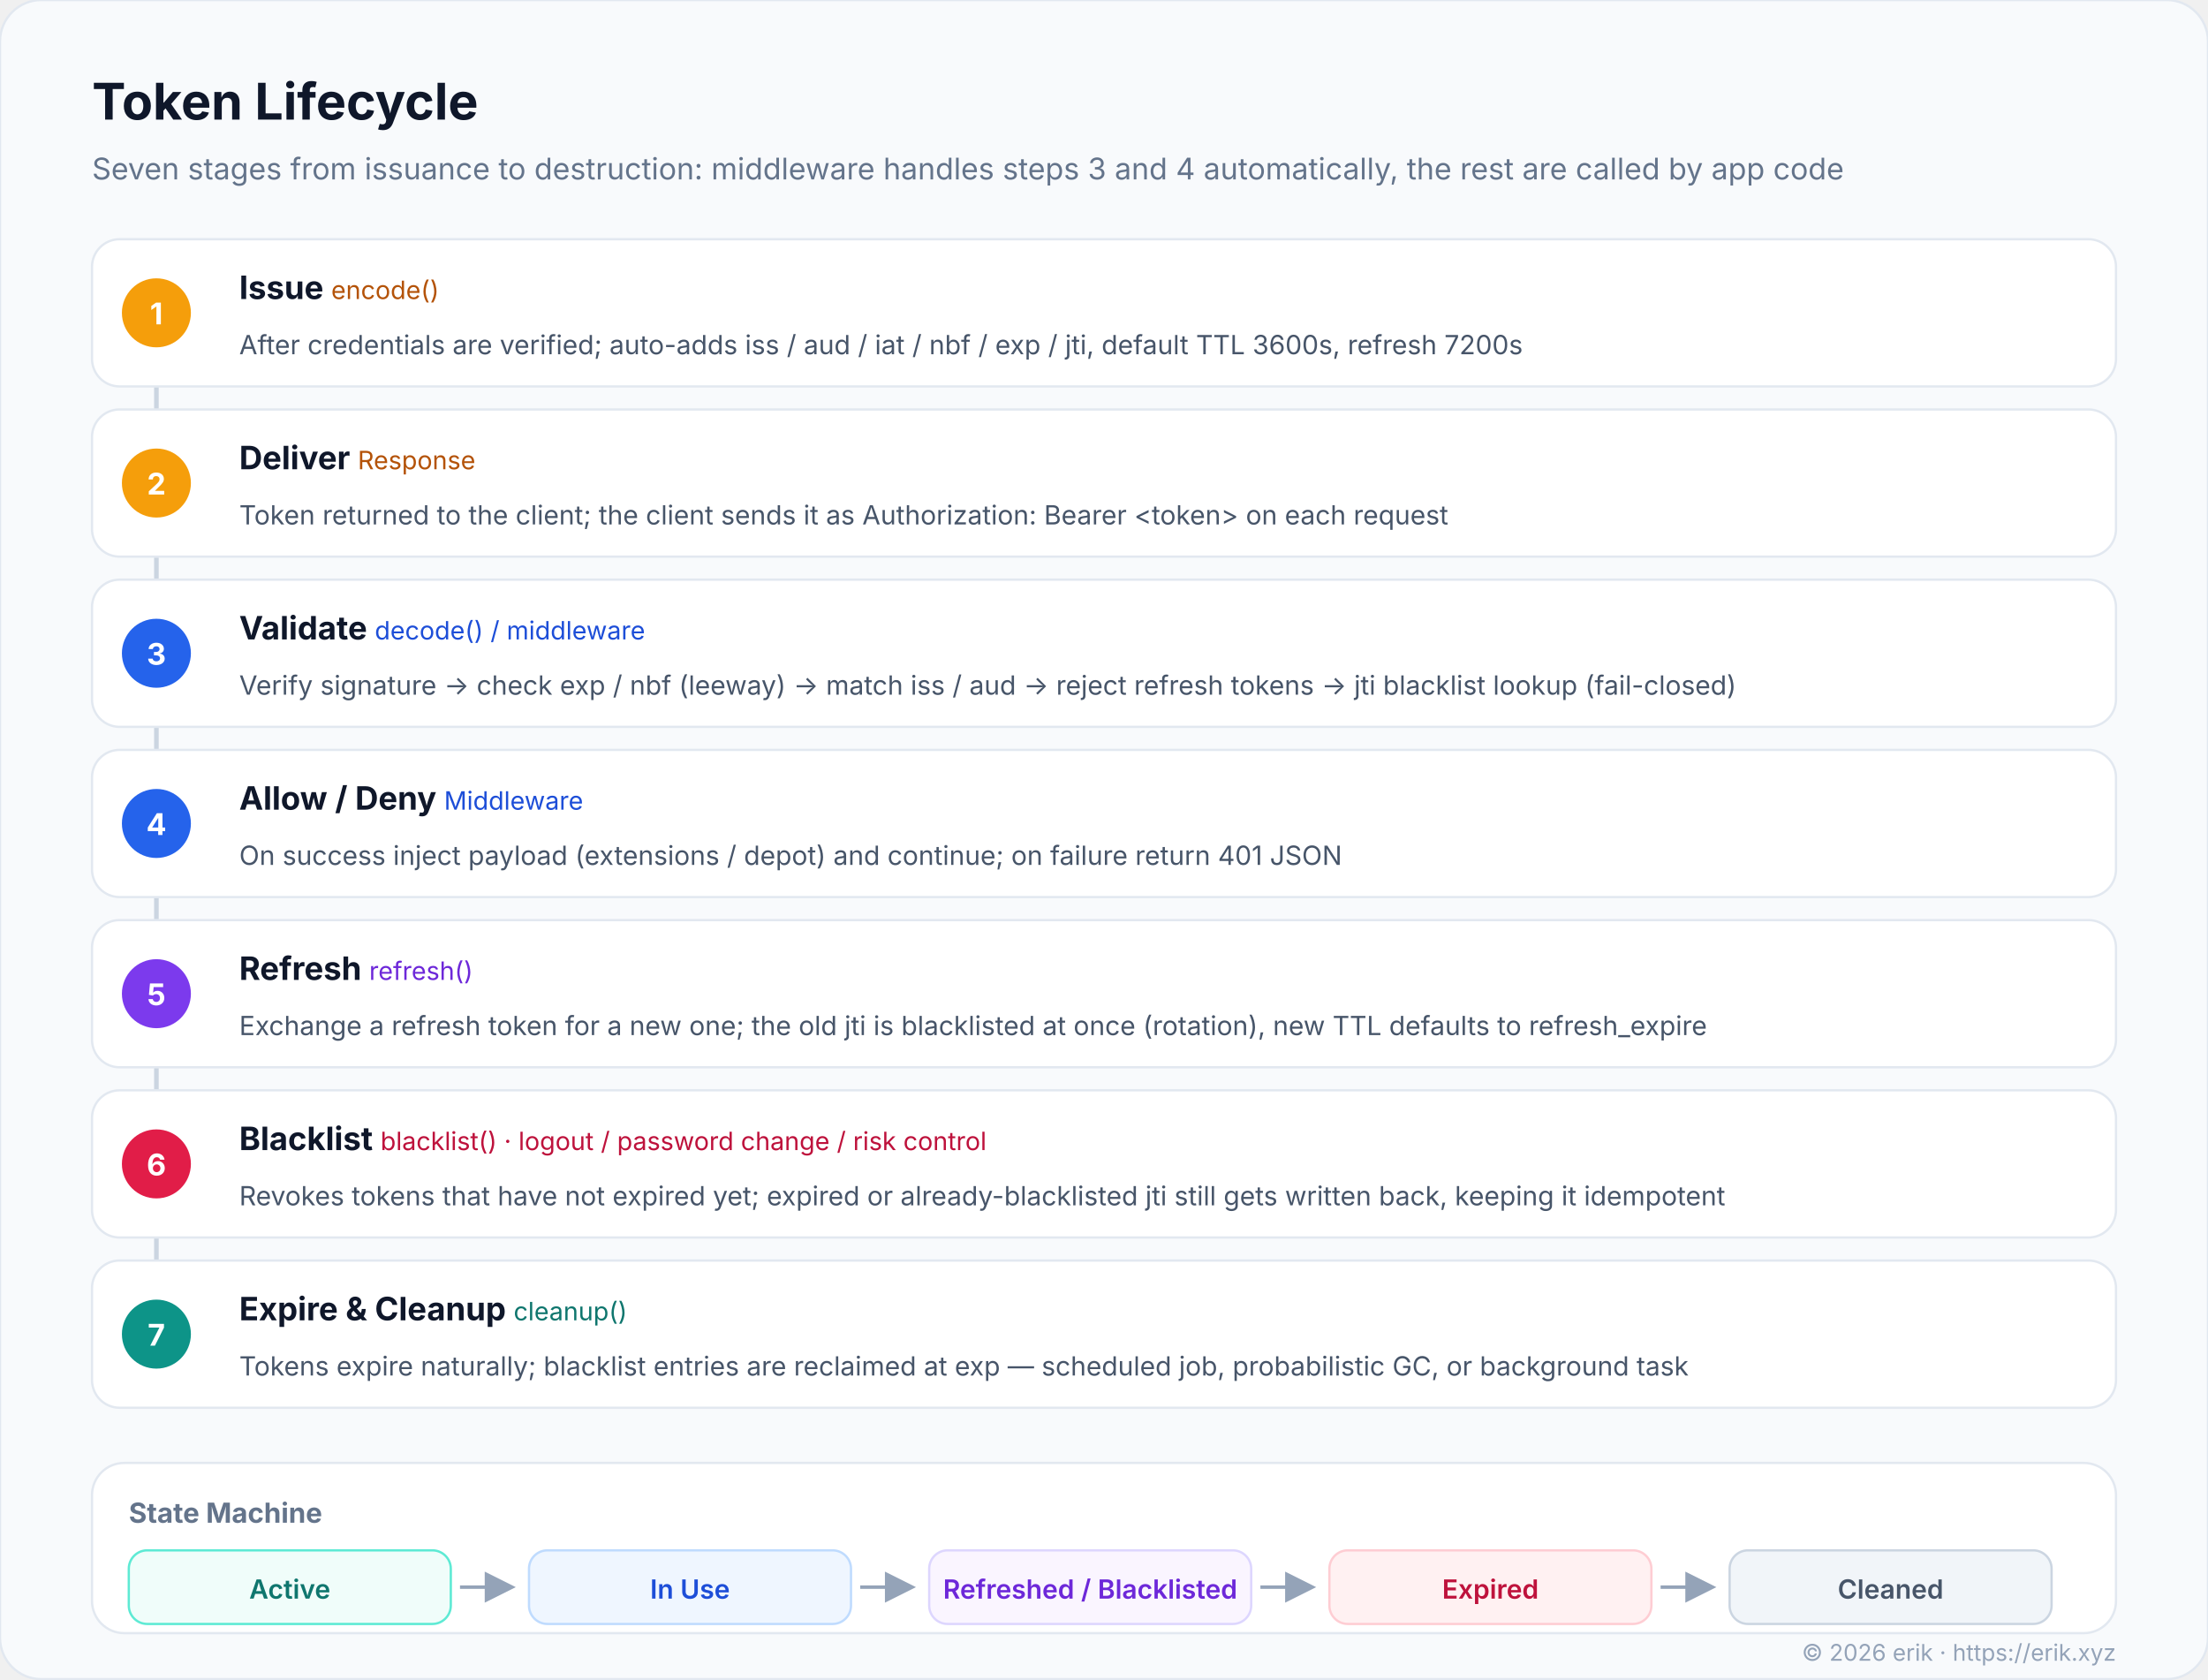
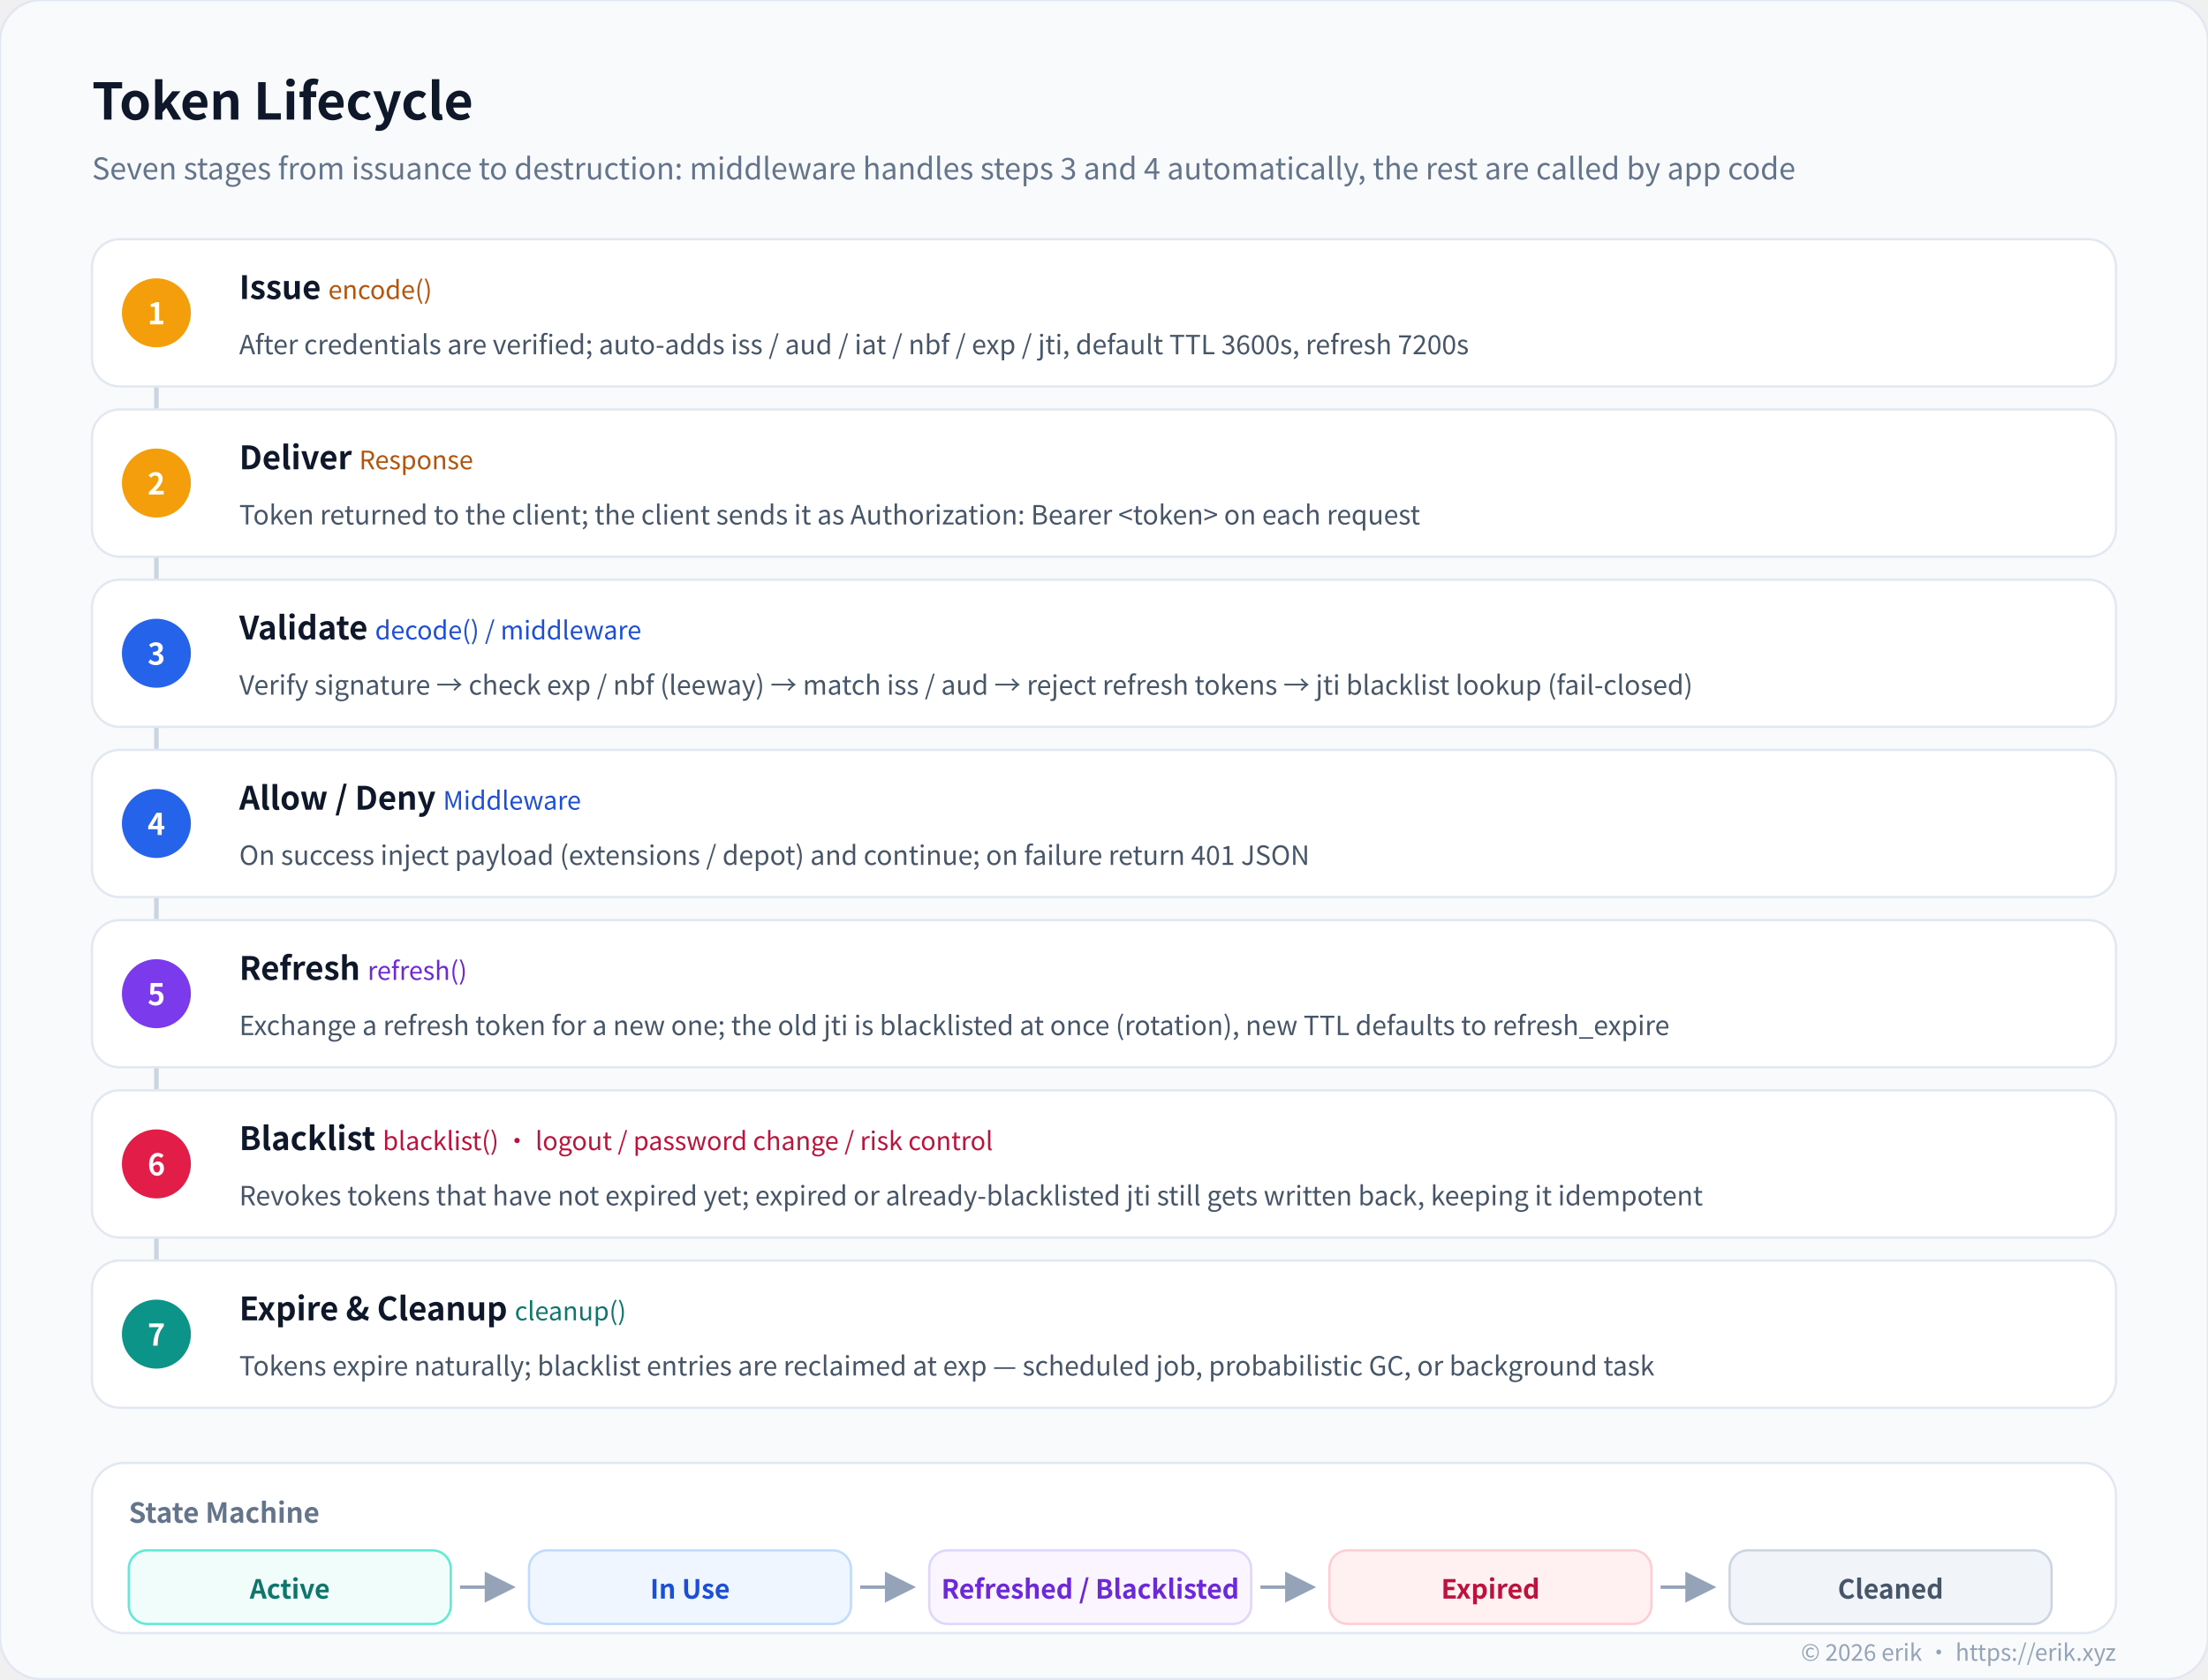
- <svg xmlns="http://www.w3.org/2000/svg" width="960" height="730" viewBox="0 0 960 730" role="img" aria-labelledby="lifeTitle lifeDesc" font-family="-apple-system, BlinkMacSystemFont, 'Segoe UI', 'PingFang SC', 'Hiragino Sans GB', 'Microsoft YaHei', sans-serif">
+ <svg xmlns="http://www.w3.org/2000/svg" width="960" height="730" viewBox="0 0 960 730" role="img" aria-labelledby="lifeTitle lifeDesc" font-family="'Source Han Sans SC', 'Noto Sans SC', 'Noto Sans CJK SC', 'WenQuanYi Micro Hei', 'DejaVu Sans', sans-serif">
  <defs>
    <marker id="lar" markerWidth="9" markerHeight="9" refX="7.5" refY="4.5" orient="auto">
      <path d="M0 0 L9 4.5 L0 9 z" fill="#94A3B8" />
    </marker>
  </defs>
  <rect x="0" y="0" width="960" height="730" rx="18" fill="#F8FAFC" stroke="#E2E8F0" />
  <text x="40" y="52" font-size="22" font-weight="700" fill="#0F172A">Token Lifecycle</text>
  <text x="40" y="78" font-size="13" fill="#64748B">Seven stages from issuance to destruction: middleware handles steps 3 and 4 automatically, the rest are called by app code</text>
  <line x1="68" y1="136" x2="68" y2="580" stroke="#CBD5E1" stroke-width="2" />
  <rect x="40" y="104" width="880" height="64" rx="12" fill="#FFFFFF" stroke="#E2E8F0" />
  <circle cx="68" cy="136" r="15" fill="#F59E0B" />
  <text x="68" y="141" font-size="13" font-weight="700" fill="#FFFFFF" text-anchor="middle">1</text>
  <text x="104" y="130" font-size="14" font-weight="700" fill="#0F172A">Issue <tspan font-size="11" font-weight="400" fill="#B45309">encode()</tspan>
  </text>
  <text x="104" y="154" font-size="11.5" fill="#475569">After credentials are verified; auto-adds iss / aud / iat / nbf / exp / jti, default TTL 3600s, refresh 7200s</text>
  <rect x="40" y="178" width="880" height="64" rx="12" fill="#FFFFFF" stroke="#E2E8F0" />
  <circle cx="68" cy="210" r="15" fill="#F59E0B" />
  <text x="68" y="215" font-size="13" font-weight="700" fill="#FFFFFF" text-anchor="middle">2</text>
  <text x="104" y="204" font-size="14" font-weight="700" fill="#0F172A">Deliver <tspan font-size="11" font-weight="400" fill="#B45309">Response</tspan>
  </text>
  <text x="104" y="228" font-size="11.5" fill="#475569">Token returned to the client; the client sends it as Authorization: Bearer &lt;token&gt; on each request</text>
  <rect x="40" y="252" width="880" height="64" rx="12" fill="#FFFFFF" stroke="#E2E8F0" />
  <circle cx="68" cy="284" r="15" fill="#2563EB" />
  <text x="68" y="289" font-size="13" font-weight="700" fill="#FFFFFF" text-anchor="middle">3</text>
  <text x="104" y="278" font-size="14" font-weight="700" fill="#0F172A">Validate <tspan font-size="11" font-weight="400" fill="#1D4ED8">decode() / middleware</tspan>
  </text>
  <text x="104" y="302" font-size="11.5" fill="#475569">Verify signature → check exp / nbf (leeway) → match iss / aud → reject refresh tokens → jti blacklist lookup (fail-closed)</text>
  <rect x="40" y="326" width="880" height="64" rx="12" fill="#FFFFFF" stroke="#E2E8F0" />
  <circle cx="68" cy="358" r="15" fill="#2563EB" />
  <text x="68" y="363" font-size="13" font-weight="700" fill="#FFFFFF" text-anchor="middle">4</text>
  <text x="104" y="352" font-size="14" font-weight="700" fill="#0F172A">Allow / Deny <tspan font-size="11" font-weight="400" fill="#1D4ED8">Middleware</tspan>
  </text>
  <text x="104" y="376" font-size="11.5" fill="#475569">On success inject payload (extensions / depot) and continue; on failure return 401 JSON</text>
  <rect x="40" y="400" width="880" height="64" rx="12" fill="#FFFFFF" stroke="#E2E8F0" />
  <circle cx="68" cy="432" r="15" fill="#7C3AED" />
  <text x="68" y="437" font-size="13" font-weight="700" fill="#FFFFFF" text-anchor="middle">5</text>
  <text x="104" y="426" font-size="14" font-weight="700" fill="#0F172A">Refresh <tspan font-size="11" font-weight="400" fill="#6D28D9">refresh()</tspan>
  </text>
  <text x="104" y="450" font-size="11.5" fill="#475569">Exchange a refresh token for a new one; the old jti is blacklisted at once (rotation), new TTL defaults to refresh_expire</text>
  <rect x="40" y="474" width="880" height="64" rx="12" fill="#FFFFFF" stroke="#E2E8F0" />
  <circle cx="68" cy="506" r="15" fill="#E11D48" />
  <text x="68" y="511" font-size="13" font-weight="700" fill="#FFFFFF" text-anchor="middle">6</text>
  <text x="104" y="500" font-size="14" font-weight="700" fill="#0F172A">Blacklist <tspan font-size="11" font-weight="400" fill="#BE123C">blacklist() · logout / password change / risk control</tspan>
  </text>
  <text x="104" y="524" font-size="11.5" fill="#475569">Revokes tokens that have not expired yet; expired or already-blacklisted jti still gets written back, keeping it idempotent</text>
  <rect x="40" y="548" width="880" height="64" rx="12" fill="#FFFFFF" stroke="#E2E8F0" />
  <circle cx="68" cy="580" r="15" fill="#0D9488" />
  <text x="68" y="585" font-size="13" font-weight="700" fill="#FFFFFF" text-anchor="middle">7</text>
  <text x="104" y="574" font-size="14" font-weight="700" fill="#0F172A">Expire &amp; Cleanup <tspan font-size="11" font-weight="400" fill="#0F766E">cleanup()</tspan>
  </text>
  <text x="104" y="598" font-size="11.5" fill="#475569">Tokens expire naturally; blacklist entries are reclaimed at exp — scheduled job, probabilistic GC, or background task</text>
  <rect x="40" y="636" width="880" height="74" rx="14" fill="#FFFFFF" stroke="#E2E8F0" />
  <text x="56" y="662" font-size="12" font-weight="700" fill="#64748B">State Machine</text>
  <rect x="56" y="674" width="140" height="32" rx="8" fill="#F0FDFA" stroke="#5EEAD4" />
  <text x="126" y="695" font-size="11.5" font-weight="600" fill="#0F766E" text-anchor="middle">Active</text>
  <path d="M200 690 H222" stroke="#94A3B8" stroke-width="1.5" marker-end="url(#lar)" />
  <rect x="230" y="674" width="140" height="32" rx="8" fill="#EFF6FF" stroke="#BFDBFE" />
  <text x="300" y="695" font-size="11.5" font-weight="600" fill="#1D4ED8" text-anchor="middle">In Use</text>
  <path d="M374 690 H396" stroke="#94A3B8" stroke-width="1.5" marker-end="url(#lar)" />
  <rect x="404" y="674" width="140" height="32" rx="8" fill="#FAF5FF" stroke="#DDD6FE" />
  <text x="474" y="695" font-size="11.5" font-weight="600" fill="#6D28D9" text-anchor="middle">Refreshed / Blacklisted</text>
  <path d="M548 690 H570" stroke="#94A3B8" stroke-width="1.5" marker-end="url(#lar)" />
  <rect x="578" y="674" width="140" height="32" rx="8" fill="#FFF1F2" stroke="#FECDD3" />
  <text x="648" y="695" font-size="11.5" font-weight="600" fill="#BE123C" text-anchor="middle">Expired</text>
  <path d="M722 690 H744" stroke="#94A3B8" stroke-width="1.5" marker-end="url(#lar)" />
  <rect x="752" y="674" width="140" height="32" rx="8" fill="#F1F5F9" stroke="#CBD5E1" />
  <text x="822" y="695" font-size="11.5" font-weight="600" fill="#475569" text-anchor="middle">Cleaned</text>
  <text x="920" y="722" font-size="10" fill="#94A3B8" text-anchor="end">© 2026 erik · https://erik.xyz</text>
</svg>
